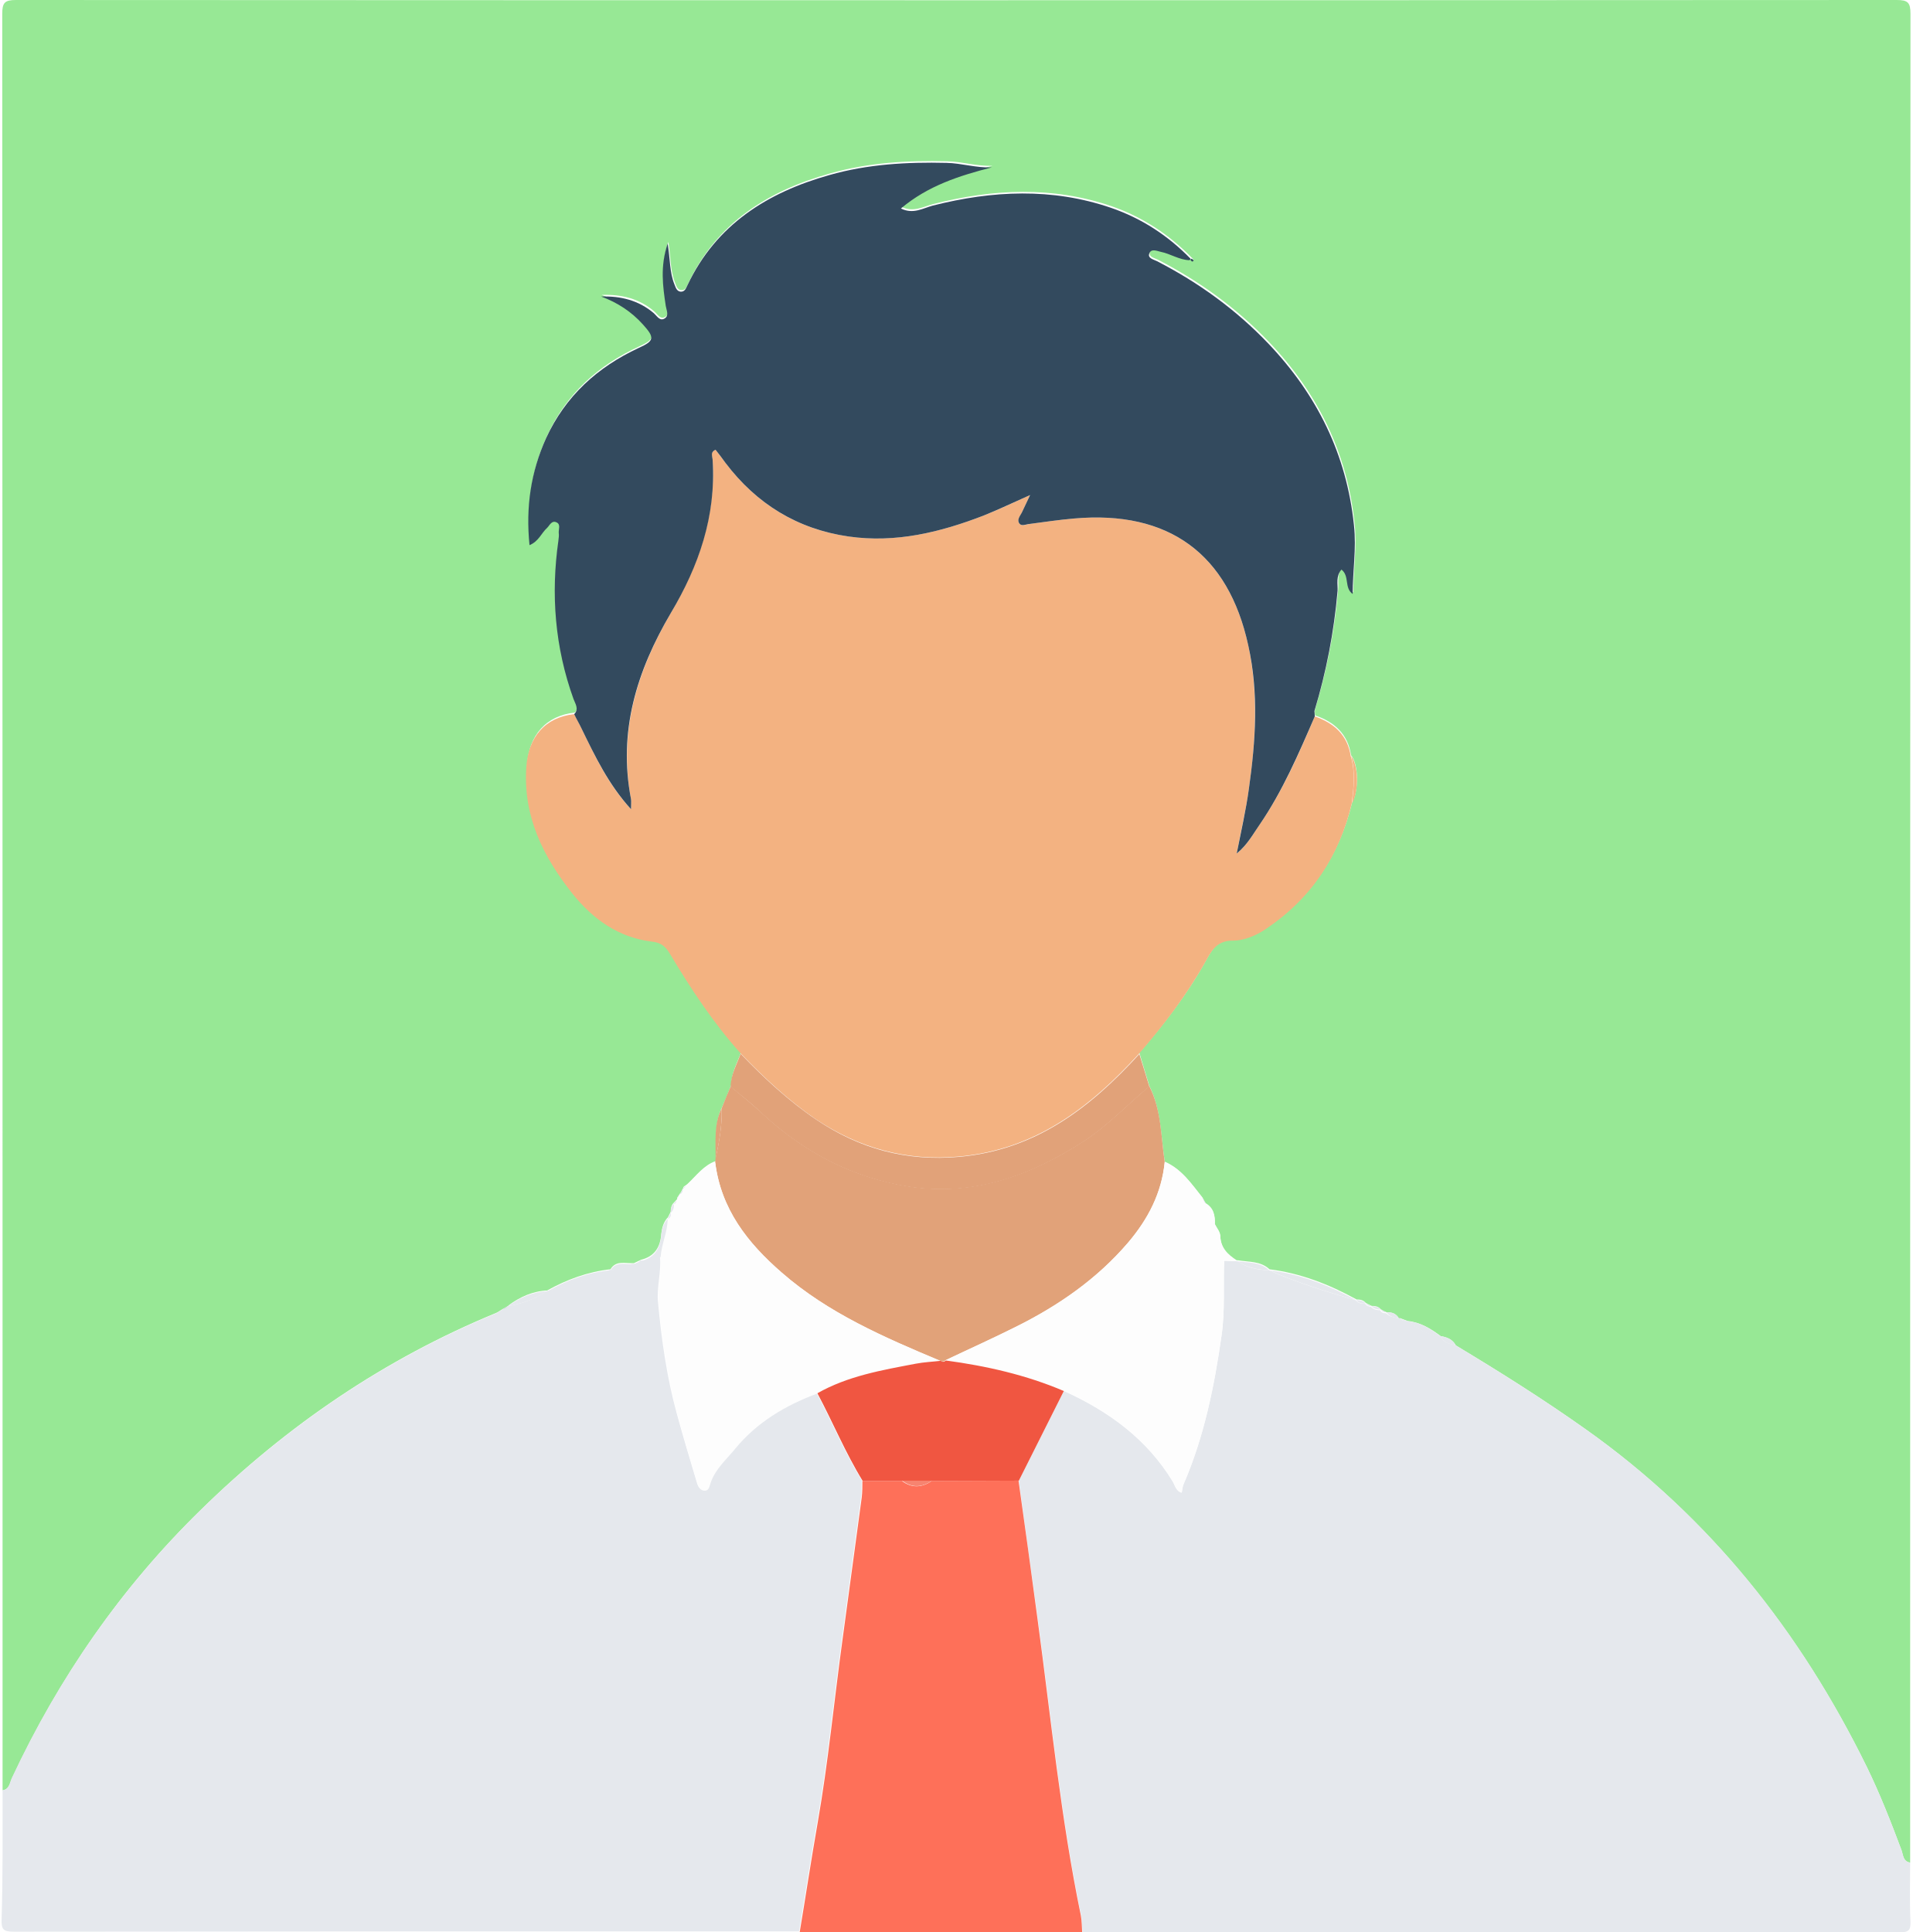
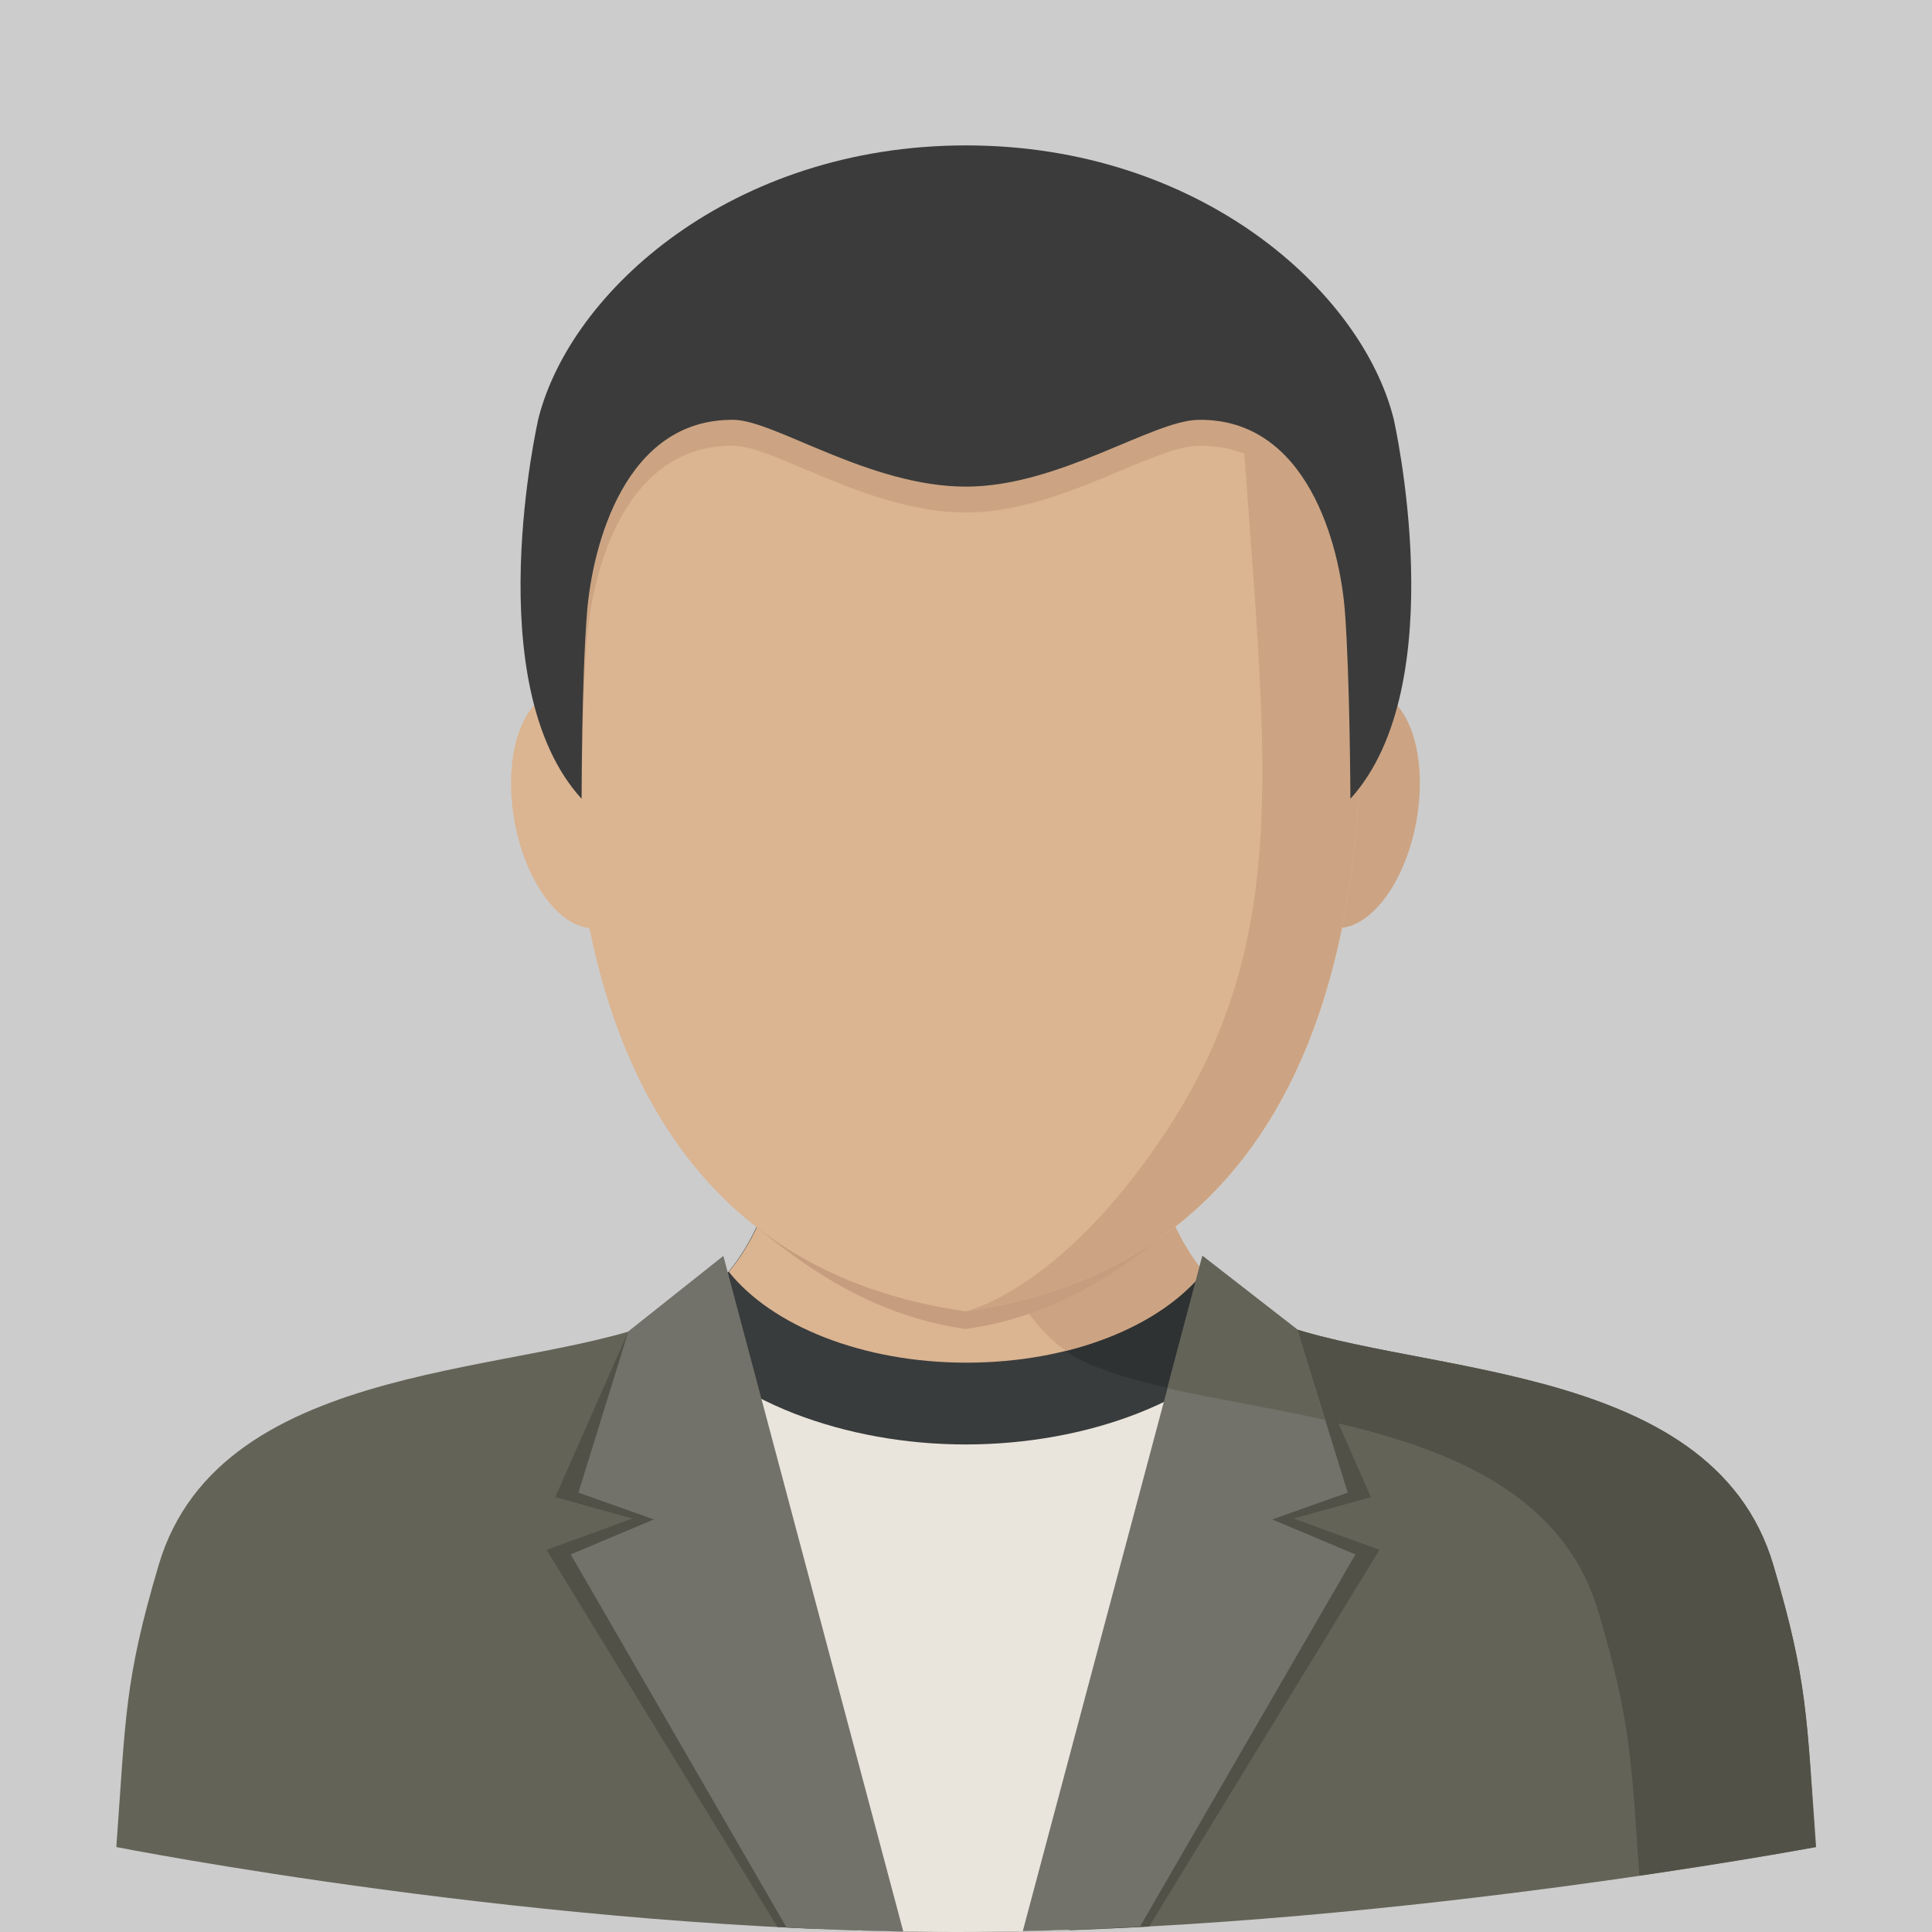
- <svg xmlns="http://www.w3.org/2000/svg" version="1.1" id="Capa_1" x="0px" y="0px" viewBox="0 0 595.3 601.4" style="enable-background:new 0 0 595.3 601.4;" xml:space="preserve">
+ <svg xmlns="http://www.w3.org/2000/svg" version="1.1" x="0px" y="0px" viewBox="0 0 425.2 425.2" style="enable-background:new 0 0 425.2 425.2;" xml:space="preserve">
  <style type="text/css">
- 	.st0{fill:#97E895;}
- 	.st1{fill:#E5E8ED;}
- 	.st2{fill:#FE7059;}
- 	.st3{fill:#F3B281;}
- 	.st4{fill:#334A5E;}
- 	.st5{fill:#E1A279;}
- 	.st6{fill:#FDFDFD;}
- 	.st7{fill:#9C9FBA;}
- 	.st8{fill:#F05641;}
- 	.st9{fill:#F78470;}
+ 	.st0{fill:#CCCCCC;}
+ 	.st1{fill:#636358;}
+ 	.st2{fill:#515147;}
+ 	.st3{fill:#EAE5DC;}
+ 	.st4{fill:#393C3D;}
+ 	.st5{fill:#2F3233;}
+ 	.st6{fill:#DBB491;}
+ 	.st7{fill:#CCA483;}
+ 	.st8{fill:#C69E7F;}
+ 	.st9{fill:#72726A;}
+ 	.st10{fill:#3B3B3B;}
</style>
-   <g>
-     <path class="st0" d="M0.8,557.3c0-184.3,0-368.7-0.1-553C0.7,0.8,1.5,0,5,0c195.1,0.1,390.2,0.1,585.3,0c3.5,0,4.3,0.8,4.3,4.3   c-0.1,191.8-0.1,383.7-0.1,575.5c-2.3-0.4-2.2-2.4-2.7-3.9c-3.3-8.8-6.7-17.5-10.8-25.9c-20.7-42.1-49-77.8-87.5-105.1   c-13.1-9.3-26.6-17.8-40.4-26.1c-1-1.9-2.8-2.6-4.8-2.9l0.1,0c-3.1-2.3-6.3-4.3-10.3-4.7l0,0c-0.8-0.3-1.6-0.6-2.4-0.9l-0.3,0.1   c-0.9-1.5-2.2-2-3.9-1.9l0,0c-0.6-0.3-1.3-0.6-1.9-1l0.1,0c-0.8-0.9-1.8-1-2.9-1l0.1,0c-0.6-0.3-1.3-0.6-1.9-1l0,0   c-0.8-0.9-1.8-1-2.9-1l0.1,0c-8.5-4.7-17.5-8.2-27.2-9.4l0.1,0c-2.8-2.6-6.4-2.2-9.8-2.8c0,0-0.4,0-0.4,0c-2.8-1.8-5-3.9-5.1-7.6   c0-1.2-1.1-2.5-1.7-3.7l0,0.1c0.1-2.7-0.3-5.1-2.9-6.6l0.1,0.1c-0.4-0.6-0.7-1.3-1.1-1.9c-3.4-4.2-6.4-8.8-11.7-11.1   c-1.2-7.9-1.1-16.2-4.8-23.6c-1-3.4-2.1-6.8-3.1-10.3c7.7-8.9,14.9-18.2,20.6-28.5c1.8-3.2,3.4-6.7,8.7-6.7c3.3,0,7.1-1.5,10.3-3.7   c14-9.5,22.6-22.6,26.6-38.9c2.2-4,2-12-0.3-14.8c-1-6.6-5.2-10.4-11.2-12.4c0-0.6-0.2-1.3,0-1.9c3.7-12.2,6.1-24.7,7.2-37.4   c0.2-2.1-0.5-4.6,1.2-6.6c2.6,2.1,0.8,5.8,3.5,7.6c0-7.2,1.2-14.2,0.4-21.4c-2.3-22.1-11.5-40.6-26.6-56.5   c-10.1-10.6-21.7-19-34.7-25.7c-1-0.5-2.9-0.8-2.4-2.4c0.6-1.7,2.4-0.8,3.6-0.5c3,0.6,5.7,2.6,8.9,2.6c0.3,0.4,0.6,0.8,1,0.2   c0,0-0.4-0.4-0.6-0.6c-7.1-7.2-15.3-12.6-24.8-15.9c-18.4-6.3-36.9-5.4-55.5-0.7c-3.1,0.8-6.2,2.7-9.9,0.9   c8.4-7.1,18.2-10.2,28.3-12.8c-4.9,0.2-9.4-1.3-14.1-1.4c-12.3-0.3-24.6,0.4-36.5,3.8c-19.3,5.4-35.2,15.4-44.1,34.2   c-0.5,1-0.8,2.2-2.1,2.1c-1.3,0-1.6-1.3-2-2.3c-1.5-3.7-1.3-7.7-2.1-12.7c-2.4,7.2-1.5,13.3-0.6,19.4c0.2,1.3,1.1,3-0.3,3.9   c-1.5,1-2.4-0.7-3.4-1.6c-4.7-4.1-10.3-5.4-16.4-5.2c5,1.9,9.4,4.7,13,8.7c3.6,4.1,3.5,5.1-1.3,7.3c-12.9,5.9-22.8,14.9-28.8,28   c-4.8,10.5-6.4,21.5-5.2,33.4c2.9-1.2,3.7-3.8,5.5-5.4c0.9-0.8,1.4-2.4,2.9-1.7c1.4,0.7,0.6,2.2,0.7,3.3c0.1,0.8,0,1.6-0.1,2.3   c-2.4,16.8-1.1,33.3,4.7,49.4c0.5,1.5,1.8,3.1,0.2,4.7c-9,1-14.3,7-14.9,16.6c-1,15.2,5.2,27.8,14.3,39.2c6.4,8,14.3,13.8,24.7,15   c2.9,0.4,4.3,1.5,5.7,3.8c6.5,10.9,13.5,21.5,22,31c-1.2,3.4-3.1,6.6-3.1,10.3c-0.9,2.3-1.8,4.5-2.8,6.8c-2.5,5-1.9,10.5-1.9,15.8   c0,0.4-0.1,0.7-0.1,1.1c-3.8,1.3-6.1,4.6-8.9,7.2c-0.4,0.3-0.9,0.6-1.3,1c0,0,0.1,0,0.1,0c-0.3,0.6-0.6,1.3-1,1.9c0,0,0-0.1,0-0.1   c-0.3,0.5-0.7,1-1,1.5l0.1,0.3c-0.3,0.4-0.7,0.7-1,1.1l0,0c-0.9,0.8-1,1.8-1,2.9l0-0.1c-0.3,0.7-0.7,1.3-1,2c0,0,0-0.1,0-0.1   c-1.3,1.4-1.8,3.3-2,5.1c-0.3,4.3-2.2,7.1-6.5,8.1l0.1,0c-0.7,0.3-1.4,0.7-2.1,1c0,0-0.4,0-0.4,0c-2.4,0.1-5.2-0.9-6.9,1.9l0,0   c-7.1,0.8-13.6,3.2-19.7,6.6l0.1,0c-4.6,0.2-8.6,2-12.2,4.7l0.1,0c-0.6,0.4-1.3,0.8-1.9,1.1c-0.7,0.4-1.3,0.9-2,1.2   c-34.7,14.3-65.2,35.1-91.9,61.3c-24.7,24.1-44,52-58.6,83.2C3,554.9,3,557,0.8,557.3z" />
-     <path class="st1" d="M435.4,410.4c0,0,0.3-0.1,0.3-0.1c0.6,0.7,1.4,1,2.4,0.9c0,0,0,0,0,0c3.1,2.4,6.3,4.4,10.3,4.7   c0,0-0.1,0-0.1,0c0.9,2.1,2.9,2.4,4.8,2.9c13.7,8.3,27.3,16.8,40.4,26.1c38.6,27.3,66.9,63,87.5,105.1c4.1,8.4,7.5,17.1,10.8,25.9   c0.6,1.5,0.5,3.6,2.7,3.9c0,6.1-0.2,12.2,0.1,18.3c0.1,2.8-0.6,3.4-3.4,3.4c-51.8-0.1-103.6-0.1-155.5-0.1c-32.9,0-65.9,0-98.8,0   c-0.1-1.7-0.1-3.4-0.4-5.1c-6.3-30.5-9.3-61.6-13.5-92.4c-2-14.3-4-28.7-5.9-43c4.7-9.3,9.3-18.6,14-27.9   c13.9,6.3,25.8,14.9,33.9,28.2c0.8,1.3,1,3.1,2.9,3.5c0,0,0.1,0.2,0.1,0.2l-0.2-0.2c0.2-0.9,0.2-1.9,0.6-2.7   c6.4-14.8,9.5-30.4,11.8-46.3c1.1-7.7,0.5-15.5,0.8-23.2c1.3,0,2.5,0.1,3.8,0.1c0,0,0.4,0,0.4,0c2.9,2.1,6.3,2.7,9.8,2.8   c0,0-0.1,0-0.1,0c8.8,3.9,18,6.7,27.2,9.4c0,0-0.1,0-0.1,0c0.8,0.9,1.8,1.1,2.9,1c0,0,0,0,0,0c0.4,0.8,1.1,0.9,1.9,1   c0,0-0.1,0-0.1,0c0.8,0.8,1.8,1.1,2.9,1c0,0-0.1,0-0.1,0c0.4,0.8,1.1,1,1.9,1c0,0,0,0,0,0C432.4,409.9,434,410.1,435.4,410.4z" />
-     <path class="st1" d="M0.8,557.3c2.2-0.4,2.2-2.4,2.9-3.9c14.6-31.2,34-59.1,58.6-83.2c26.8-26.2,57.2-47,91.9-61.3   c0.7-0.3,1.3-0.8,2-1.2c0.6-0.4,1.3-0.8,1.9-1.1c0,0-0.1,0-0.1,0c4.4-0.8,8.5-2.2,12.2-4.7c0,0-0.1,0-0.1,0   c6.8-1.4,13.4-3.6,19.7-6.6c0,0,0,0,0,0c2.5,0,4.9-0.4,6.9-1.9c0,0,0.4,0,0.4,0c0.8,0,1.6-0.2,2.1-1c0,0-0.1,0-0.1,0   c2.2,0,4.4,0.1,6.3-1.3c0.5,4.8-1.1,9.5-0.6,14.4c1.1,11.6,2.7,23.1,5.8,34.4c1.9,7,4,14,6.1,21c0.3,1.1,0.7,2.6,2.1,2.8   c1.7,0.3,1.8-1.5,2.2-2.5c1.5-4.3,4.9-7.2,7.6-10.5c6.8-8.2,15.6-13.5,25.5-17.2c4.8,9,8.7,18.5,14.1,27.3c-0.1,1.7,0,3.4-0.2,5.1   c-2,14.8-4,29.6-6,44.4c-2.6,18.9-4.4,38-7.7,56.8c-2,11.3-3.7,22.7-5.6,34.1c-81.5,0-163,0-244.4,0.1c-3.2,0-3.9-0.6-3.8-3.8   C0.9,584.2,0.8,570.8,0.8,557.3z" />
-     <path class="st2" d="M248.9,601.4c1.9-11.4,3.6-22.7,5.6-34.1c3.3-18.9,5.1-37.9,7.7-56.8c2-14.8,4-29.6,6-44.4   c0.2-1.7,0.2-3.4,0.2-5.1c4.1,0,8.2,0,12.3,0c3.1,2.3,6.2,2.1,9.3,0c9,0,18-0.1,27-0.1c2,14.3,4,28.7,5.9,43   c4.2,30.9,7.2,61.9,13.5,92.4c0.3,1.7,0.3,3.4,0.4,5.1C307.6,601.4,278.3,601.4,248.9,601.4z" />
-     <path class="st3" d="M230.5,327.9c-8.5-9.5-15.5-20.1-22-31c-1.4-2.3-2.7-3.5-5.7-3.8c-10.4-1.3-18.3-7-24.7-15   c-9.1-11.5-15.3-24-14.3-39.2c0.6-9.6,5.9-15.6,14.9-16.6c0.8,1.5,1.6,3,2.3,4.5c4.2,8.6,8.2,17.3,15.4,25.1c0-1.6,0.1-2.4,0-3.1   c-4-21.1,1.9-40,12.4-58c8.6-14.7,14-30.2,13-47.5c-0.1-1-0.9-2.5,0.9-3.3c1,1.4,2.1,2.7,3.1,4.1c9.7,12.8,22.3,20.6,38.3,22.9   c14.7,2.1,28.5-1.3,42-6.5c4.6-1.8,9-3.9,14.5-6.4c-1.2,2.5-1.9,4-2.6,5.5c-0.5,1.1-1.6,2.3-0.7,3.4c0.7,0.9,2,0.3,3.1,0.1   c4.6-0.6,9.3-1.3,13.9-1.7c29.3-2.6,48,11,54.2,39.5c3.2,14.8,2.3,29.8,0.2,44.6c-0.9,6.6-2.5,13.1-3.8,20.2   c3.4-2.7,5.1-6.1,7.2-9.1c7.2-10.5,12.2-22,17.1-33.6c6,2.1,10.2,5.8,11.2,12.4c1.5,4.9,0.9,9.8,0.3,14.8   c-3.9,16.3-12.5,29.4-26.6,38.9c-3.2,2.2-7,3.7-10.3,3.7c-5.3-0.1-6.9,3.5-8.7,6.7c-5.8,10.3-12.9,19.6-20.6,28.5   c-15.2,16.7-32.3,29.9-56,32c-16.4,1.5-31.1-2.6-44.6-11.6C245.3,342.5,237.7,335.4,230.5,327.9z" />
-     <path class="st4" d="M409.2,223c-5,11.6-10,23.2-17.1,33.6c-2.1,3-3.8,6.3-7.2,9.1c1.4-7.1,2.9-13.6,3.8-20.2   c2.1-14.9,3.1-29.8-0.2-44.6c-6.2-28.5-24.8-42.1-54.2-39.5c-4.7,0.4-9.3,1.1-13.9,1.7c-1.1,0.1-2.4,0.8-3.1-0.1   c-0.9-1.1,0.1-2.3,0.7-3.4c0.7-1.5,1.4-3,2.6-5.5c-5.6,2.5-10,4.6-14.5,6.4c-13.5,5.2-27.3,8.6-42,6.5   c-15.9-2.3-28.6-10.1-38.3-22.9c-1-1.4-2-2.7-3.1-4.1c-1.8,0.8-0.9,2.2-0.9,3.3c1.1,17.3-4.3,32.9-13,47.5   c-10.6,18-16.5,36.9-12.4,58c0.1,0.7,0,1.5,0,3.1c-7.1-7.8-11.2-16.5-15.4-25.1c-0.7-1.5-1.6-3-2.3-4.5c1.6-1.6,0.3-3.3-0.2-4.7   c-5.8-16.1-7.1-32.6-4.7-49.4c0.1-0.8,0.2-1.6,0.1-2.3c-0.1-1.1,0.7-2.7-0.7-3.3c-1.5-0.7-2.1,0.9-2.9,1.7   c-1.8,1.6-2.6,4.2-5.5,5.4c-1.2-11.9,0.4-22.8,5.2-33.4c6-13,15.9-22,28.8-28c4.9-2.2,5-3.2,1.3-7.3c-3.6-4-7.9-6.8-13-8.7   c6.1-0.2,11.7,1.2,16.4,5.2c1,0.9,1.9,2.6,3.4,1.6c1.4-0.9,0.5-2.6,0.3-3.9c-0.9-6.1-1.8-12.2,0.6-19.4c0.8,5,0.6,9,2.1,12.7   c0.4,1,0.7,2.2,2,2.3c1.3,0,1.6-1.1,2.1-2.1c8.9-18.8,24.9-28.8,44.1-34.2c11.9-3.4,24.2-4.1,36.5-3.8c4.7,0.1,9.2,1.6,14.1,1.4   c-10.1,2.6-19.9,5.7-28.3,12.8c3.8,1.9,6.9-0.1,9.9-0.9c18.6-4.7,37.1-5.6,55.5,0.7c9.6,3.3,17.8,8.7,24.8,15.9   c-0.1,0.1-0.3,0.3-0.4,0.4c-3.2-0.1-5.9-2-8.9-2.6c-1.3-0.3-3-1.1-3.6,0.5c-0.6,1.5,1.4,1.9,2.4,2.4c13,6.7,24.6,15.1,34.7,25.7   c15.1,15.9,24.3,34.4,26.6,56.5c0.8,7.3-0.4,14.2-0.4,21.4c-2.7-1.9-0.9-5.6-3.5-7.6c-1.8,2.1-1.1,4.5-1.2,6.6   c-1.1,12.7-3.5,25.2-7.2,37.4C409.1,221.7,409.2,222.3,409.2,223z" />
-     <path class="st5" d="M224.6,345c0.9-2.3,1.8-4.5,2.8-6.8c3.1,2.6,6.3,5.1,9.2,7.8c13.1,12.3,28.3,20.5,46.2,23.3   c20,3.1,37.7-3.3,54.2-13.9c7.6-4.9,13.8-11.5,20.7-17.3c3.8,7.4,3.6,15.6,4.8,23.6c-1,9.7-5.2,17.8-11.4,25.1   c-9.7,11.4-21.6,19.6-34.9,26.2c-7.2,3.6-14.6,6.9-21.9,10.4c-0.5,0.4-1,0.6-1.6,0.2c-17.5-7.3-34.9-14.8-49.4-27.5   c-10.6-9.2-18.9-19.7-20.7-34.3c0-0.4,0.1-0.7,0.1-1.1C223.8,355.5,224.8,350.3,224.6,345z" />
-     <path class="st6" d="M294.3,423.4c7.3-3.4,14.7-6.8,21.9-10.4c13.2-6.6,25.2-14.9,34.9-26.2c6.2-7.3,10.5-15.4,11.4-25.1   c5.3,2.3,8.3,6.8,11.7,11.1c0.4,0.6,0.7,1.3,1.1,1.9c0,0-0.1-0.1-0.1-0.1c0.6,2.4,1.4,4.6,2.9,6.6c0,0,0-0.1,0-0.1   c0.2,3.9,0.7,7.8,2.9,11.2c-0.3,7.7,0.3,15.5-0.8,23.2c-2.2,15.9-5.4,31.5-11.8,46.3c-0.4,0.8-0.4,1.8-0.6,2.7l0,0   c-1.9-0.4-2.1-2.2-2.9-3.5c-8.1-13.3-20.1-21.9-33.9-28.2C319.3,428,307,425.1,294.3,423.4z" />
-     <path class="st6" d="M222.6,361.9c1.8,14.5,10.1,25.1,20.7,34.3c14.5,12.6,32,20.1,49.4,27.5c-2.6,0.3-5.3,0.5-7.8,0.9   c-10.5,2-21.1,3.8-30.6,9.2c-9.9,3.7-18.8,9-25.5,17.2c-2.7,3.3-6.1,6.2-7.6,10.5c-0.4,1.1-0.5,2.8-2.2,2.5   c-1.4-0.2-1.8-1.7-2.1-2.8c-2.1-7-4.2-14-6.1-21c-3-11.3-4.6-22.8-5.8-34.4c-0.5-4.9,1.1-9.6,0.6-14.4c0.4-4,2.3-7.8,2.2-11.9   c0,0,0,0.1,0,0.1c0.9-0.4,1-1.1,1-2c0,0,0,0.1,0,0.1c0.8-0.8,1.2-1.7,1-2.9c0,0,0,0,0,0c0.7,0,0.9-0.5,1-1.1c0,0-0.1-0.3-0.1-0.3   c0.3-0.5,0.7-1,1-1.5c0,0,0,0.1,0,0.1c0.8-0.4,1.1-1.1,1-1.9c0,0-0.1,0-0.1,0c0.4-0.3,0.9-0.6,1.3-1   C216.5,366.5,218.8,363.2,222.6,361.9z" />
-     <path class="st5" d="M357.7,338.2c-6.9,5.8-13.1,12.4-20.7,17.3c-16.5,10.6-34.1,17-54.2,13.9c-17.9-2.8-33.1-11-46.2-23.3   c-2.9-2.8-6.1-5.2-9.2-7.8c0-3.7,1.9-6.9,3.1-10.3c7.2,7.5,14.8,14.6,23.5,20.5c13.5,9.1,28.1,13.1,44.6,11.6   c23.7-2.1,40.8-15.3,56-32C355.6,331.4,356.7,334.8,357.7,338.2z" />
-     <path class="st1" d="M422.2,404.8c-9.2-2.7-18.4-5.5-27.2-9.4C404.7,396.6,413.7,400.1,422.2,404.8z" />
-     <path class="st1" d="M190,395.4c-6.3,3-12.9,5.2-19.7,6.6C176.4,398.5,182.9,396.1,190,395.4z" />
-     <path class="st1" d="M207.8,379.4c0,4.1-1.9,7.8-2.2,11.9c-1.9,1.5-4.1,1.3-6.3,1.3c4.3-1,6.2-3.9,6.5-8.1   C206,382.6,206.5,380.8,207.8,379.4z" />
-     <path class="st5" d="M224.6,345c0.2,5.4-0.8,10.6-1.9,15.8C222.8,355.4,222.1,350,224.6,345z" />
-     <path class="st1" d="M170.3,401.9c-3.7,2.5-7.9,3.9-12.2,4.7C161.7,403.9,165.7,402.2,170.3,401.9z" />
-     <path class="st6" d="M381,392.4c-2.3-3.4-2.7-7.3-2.9-11.2c0.6,1.2,1.6,2.5,1.7,3.7c0.1,3.7,2.3,5.8,5.1,7.6   C383.6,392.5,382.3,392.5,381,392.4z" />
-     <path class="st1" d="M448.4,416c-4-0.3-7.3-2.3-10.3-4.7C442.1,411.6,445.3,413.7,448.4,416z" />
-     <path class="st3" d="M420.8,250.1c0.5-4.9,1.1-9.9-0.3-14.8C422.8,238.2,423,246.2,420.8,250.1z" />
-     <path class="st1" d="M395,395.4c-3.5-0.2-6.9-0.7-9.8-2.8C388.6,393.1,392.3,392.8,395,395.4z" />
-     <path class="st1" d="M196.9,393.5c-2.1,1.5-4.5,1.9-6.9,1.9C191.7,392.6,194.4,393.6,196.9,393.5z" />
-     <path class="st6" d="M378.1,381.3c-1.4-2-2.3-4.2-2.9-6.6C377.8,376.2,378.2,378.7,378.1,381.3z" />
-     <path class="st1" d="M453.1,418.8c-1.9-0.4-3.9-0.8-4.8-2.9C450.3,416.2,452.1,416.9,453.1,418.8z" />
-     <path class="st1" d="M435.4,410.4c-1.5-0.3-3-0.5-3.9-1.9C433.2,408.4,434.6,408.9,435.4,410.4z" />
-     <path class="st1" d="M425,405.7c-1.1,0.2-2.1,0-2.9-1C423.2,404.7,424.2,404.8,425,405.7z" />
-     <path class="st1" d="M429.7,407.6c-1.1,0.1-2.1-0.2-2.9-1C427.9,406.6,428.9,406.7,429.7,407.6z" />
-     <path class="st1" d="M209.7,374.7c0.2,1.1-0.1,2.1-1,2.9C208.7,376.5,208.8,375.5,209.7,374.7z" />
-     <path class="st1" d="M212.5,370c0.1,0.9-0.2,1.5-1,1.9C211.8,371.3,212.2,370.7,212.5,370z" />
-     <path class="st1" d="M208.8,377.5c0.1,0.9-0.1,1.6-1,2C208.1,378.8,208.4,378.2,208.8,377.5z" />
-     <path class="st1" d="M199.4,392.5c-0.5,0.8-1.2,1-2.1,1C198,393.2,198.7,392.9,199.4,392.5z" />
-     <path class="st1" d="M426.9,406.6c-0.8,0-1.5-0.2-1.9-1C425.6,406,426.2,406.3,426.9,406.6z" />
-     <path class="st7" d="M158.2,406.6c-0.6,0.4-1.3,0.8-1.9,1.1C156.9,407.3,157.5,407,158.2,406.6z" />
-     <path class="st1" d="M431.6,408.5c-0.8,0.1-1.5-0.1-1.9-1C430.3,407.9,430.9,408.2,431.6,408.5z" />
-     <path class="st1" d="M438.1,411.3c-1,0.1-1.7-0.3-2.4-0.9C436.5,410.7,437.3,411,438.1,411.3z" />
-     <path class="st7" d="M375.3,374.8c-0.4-0.6-0.7-1.3-1.1-1.9C374.6,373.5,375,374.1,375.3,374.8z" />
-     <path class="st4" d="M370.9,80.5c0.2,0.2,0.6,0.5,0.6,0.6c-0.4,0.6-0.7,0.2-1-0.2C370.6,80.7,370.7,80.6,370.9,80.5z" />
-     <path class="st7" d="M213.7,369.1c-0.4,0.3-0.9,0.6-1.3,1C212.9,369.8,213.3,369.4,213.7,369.1z" />
-     <path class="st1" d="M210.6,373.7c-0.1,0.6-0.3,1.1-1,1.1C210,374.4,210.3,374,210.6,373.7z" />
-     <path class="st7" d="M211.5,371.9c-0.3,0.5-0.7,1-1,1.5C210.9,372.9,211.2,372.4,211.5,371.9z" />
-     <path class="st8" d="M254.4,433.7c9.5-5.4,20.1-7.2,30.6-9.2c2.6-0.5,5.2-0.6,7.8-0.9c0.6,0.5,1.1,0.3,1.6-0.1   c12.6,1.7,25,4.5,36.7,9.5c-4.7,9.3-9.3,18.6-14,27.9c-9,0-18,0.1-27,0.1c-3.1,0-6.2,0-9.3,0c-4.1,0-8.2,0-12.3,0   C263.1,452.2,259.2,442.7,254.4,433.7z" />
-     <polygon class="st6" points="367.9,464.6 368,464.8 367.9,464.6  " />
-     <path class="st9" d="M280.8,460.9c3.1,0,6.2,0,9.3,0C287,463,283.9,463.3,280.8,460.9z" />
+   <g id="Capa_2">
+     <rect x="0" class="st0" width="425.2" height="425.2" />
+   </g>
+   <g id="Layer_1">
+     <g>
+       <g>
+         <path class="st1" d="M390.3,344.5c-13.7-46.5-82.7-41.4-112.5-54.7c-29.8-13.4-25.1-58.2-28.9-66h-72.6     c-3.8,7.8,0.9,52.7-28.9,66c-29.8,13.4-98.8,8.2-112.5,54.7c-7.6,25.7-7.2,33.5-9.3,62c0,0,94.7,18.7,184.9,18.7     s189.2-18.7,189.2-18.7C397.6,378,397.9,370.2,390.3,344.5z" />
+         <path class="st2" d="M390.3,344.5c-13.7-46.5-82.7-41.4-112.5-54.7c-29.8-13.4-25.1-58.2-28.9-66h-38.5c0,0-0.9,62.9,28.9,76.3     c29.8,13.4,98.8,8.2,112.5,54.7c7.2,24.4,7.2,32.7,9,58c23.7-3.5,38.8-6.3,38.8-6.3C397.6,378,397.9,370.2,390.3,344.5z" />
+         <path class="st3" d="M245.6,424.3l17.6-124.4H161.9l17.6,124.6c10.3,0.4,20.6,0.7,30.9,0.7C222.1,425.2,233.9,424.9,245.6,424.3z     " />
+         <path class="st4" d="M250.3,311.1c12-4.7,21.9-11.6,28.6-20l0.5-0.6c-0.5-0.2-1.1-0.4-1.6-0.7c-29.8-13.4-25.1-58.2-28.9-66     h-72.7c-3.8,7.8,0.9,52.7-28.9,66c-0.5,0.2-1,0.5-1.6,0.7l0.5,0.6c6.7,8.4,16.6,15.3,28.6,20c11.4,4.4,24.4,6.8,37.7,6.8     C225.9,317.9,239,315.5,250.3,311.1z" />
+         <path class="st5" d="M277.8,289.8c-5.4-2.4-9.6-5.8-13-9.9l0,0c-6.2,7.8-17,14.1-30.3,17.4c1.5,1.1,3.1,2,4.8,2.7     c5.8,2.6,13.1,4.5,21.2,6.2c7.4-4.2,13.7-9.3,18.3-15.2l0.5-0.6C278.9,290.2,278.3,290,277.8,289.8z" />
+         <path class="st6" d="M264.9,279.9c-15.4-18.4-12.8-49.7-15.9-56.1h-72.7c-3.1,6.4-0.5,37.7-15.9,56.1c9.4,11.8,29.3,20,52.3,20     S255.4,291.8,264.9,279.9z" />
+         <path class="st7" d="M234.6,297.3c13.2-3.3,24-9.5,30.3-17.4c-15.4-18.4-12.8-49.7-15.9-56.1h-38.5     C210.5,223.8,209.7,279.7,234.6,297.3z" />
+         <path class="st8" d="M166.5,270.1c12.1,9.8,26.2,19.5,46,22.4c19.9-2.8,34-12.7,46.1-22.6c-10-18.5-6.9-40.5-9.7-46.1h-72.7     C173.5,229.4,176.6,251.6,166.5,270.1z" />
+         <path class="st2" d="M303.6,341.1l-18.9-6.9l17-4.7l-16.2-36.9l-50.2,132.2c5.9-0.2,11.8-0.5,17.6-0.8L303.6,341.1z" />
+         <path class="st2" d="M122.2,329.5l17,4.7l-18.9,6.9l50.8,83c5.8,0.3,11.7,0.5,17.6,0.7L138.3,293L122.2,329.5z" />
+         <path class="st9" d="M298.3,342.1l-18.3-7.7l16.6-5.9l-11.1-35.9l-20.8-16.2L225.1,425c8.6-0.2,17.2-0.5,25.8-1L298.3,342.1z" />
+         <path class="st1" d="M264.6,276.4l-7.7,29.1c10.5,2.4,22.7,4.3,34.7,7l-6.1-19.9L264.6,276.4z" />
+         <path class="st9" d="M138.3,293l-11,35.5l16.6,5.9l-18.3,7.7l47.5,82.1c8.5,0.4,17.1,0.7,25.7,0.9l-39.6-148.7L138.3,293z" />
+         <ellipse transform="matrix(0.177 -0.9842 0.9842 0.177 69.6786 439.6209)" class="st7" cx="297.7" cy="178.1" rx="26.4" ry="14.3" />
+         <ellipse transform="matrix(0.9842 -0.177 0.177 0.9842 -29.5249 25.3409)" class="st6" cx="127.3" cy="178.2" rx="14.3" ry="26.4" />
+         <path class="st6" d="M291.7,90.4h-79.2h-79.1c0,0-44.4,180.7,79.1,198.2C336.1,271.1,291.7,90.4,291.7,90.4z" />
+         <path class="st7" d="M212.5,288.6c123.5-17.5,79.2-198.2,79.2-198.2h-18.5c5.1,75.5,12.1,115.6-17,159.3     C233.1,284.3,212.5,288.6,212.5,288.6z" />
+         <path class="st7" d="M306.7,97.7c-7.1-28.1-42.6-60.1-94.1-60.1s-87,32-94.1,60.1l9.5,78c0.1-8.5,0.3-24.8,1.2-35.3     c1.2-14.7,8.3-42.6,32.3-42.3c9,0.1,29.9,14.7,51.1,14.7c20.4,0,40.9-14.5,51.1-14.7c24-0.4,31.2,27.6,32.3,42.3     c0.8,10.5,1.1,26.9,1.2,35.4L306.7,97.7z" />
+         <path class="st10" d="M297.2,175.8c22.9-25.2,9.5-83.7,9.5-83.7C299.6,64,264,32,212.6,32s-87,32-94.1,60.1     c0,0-13.5,58.5,9.5,83.7l0,0l0,0c0,0,0-26.4,1.2-41.1c1.2-14.6,8.3-42.6,32.3-42.3c9,0.1,29.9,14.7,51.1,14.7     c20.4,0,40.9-14.5,51.1-14.7c24-0.4,31.2,27.6,32.3,42.3S297.2,175.8,297.2,175.8L297.2,175.8L297.2,175.8     C297.2,175.8,297.2,175.8,297.2,175.8z" />
+       </g>
+     </g>
  </g>
</svg>
